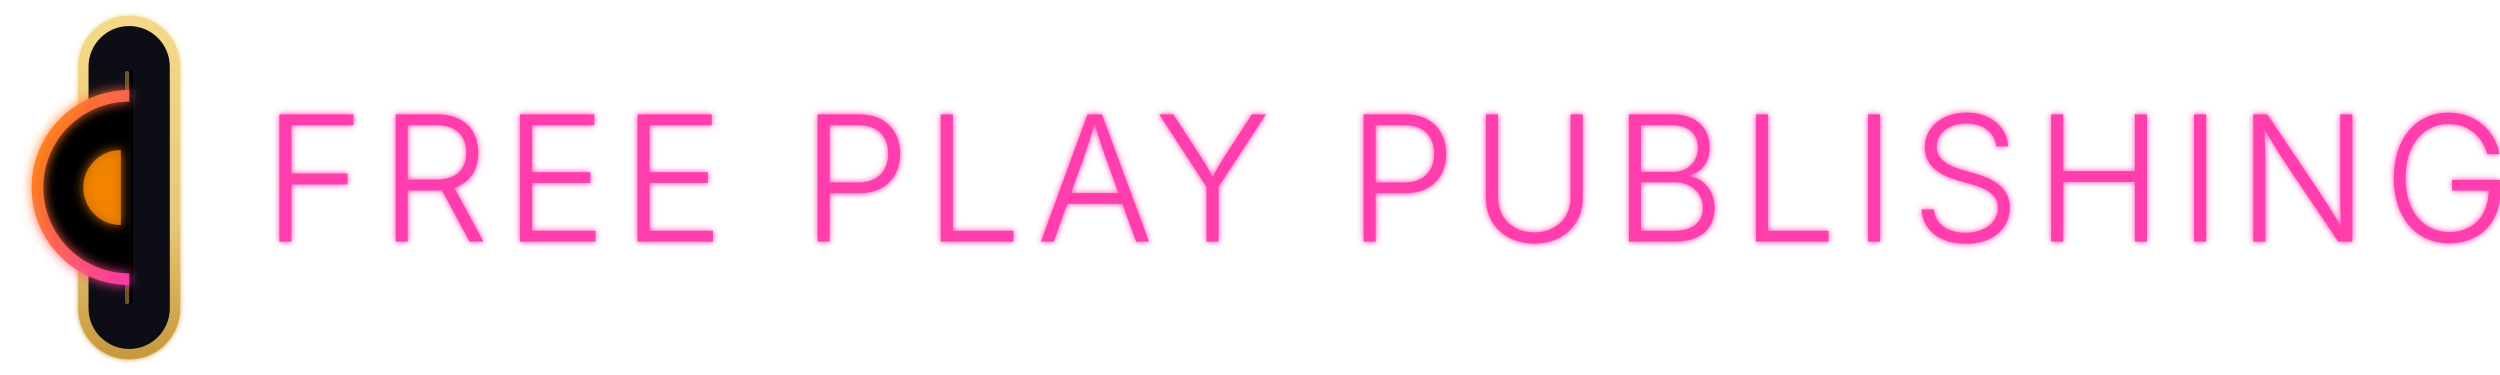
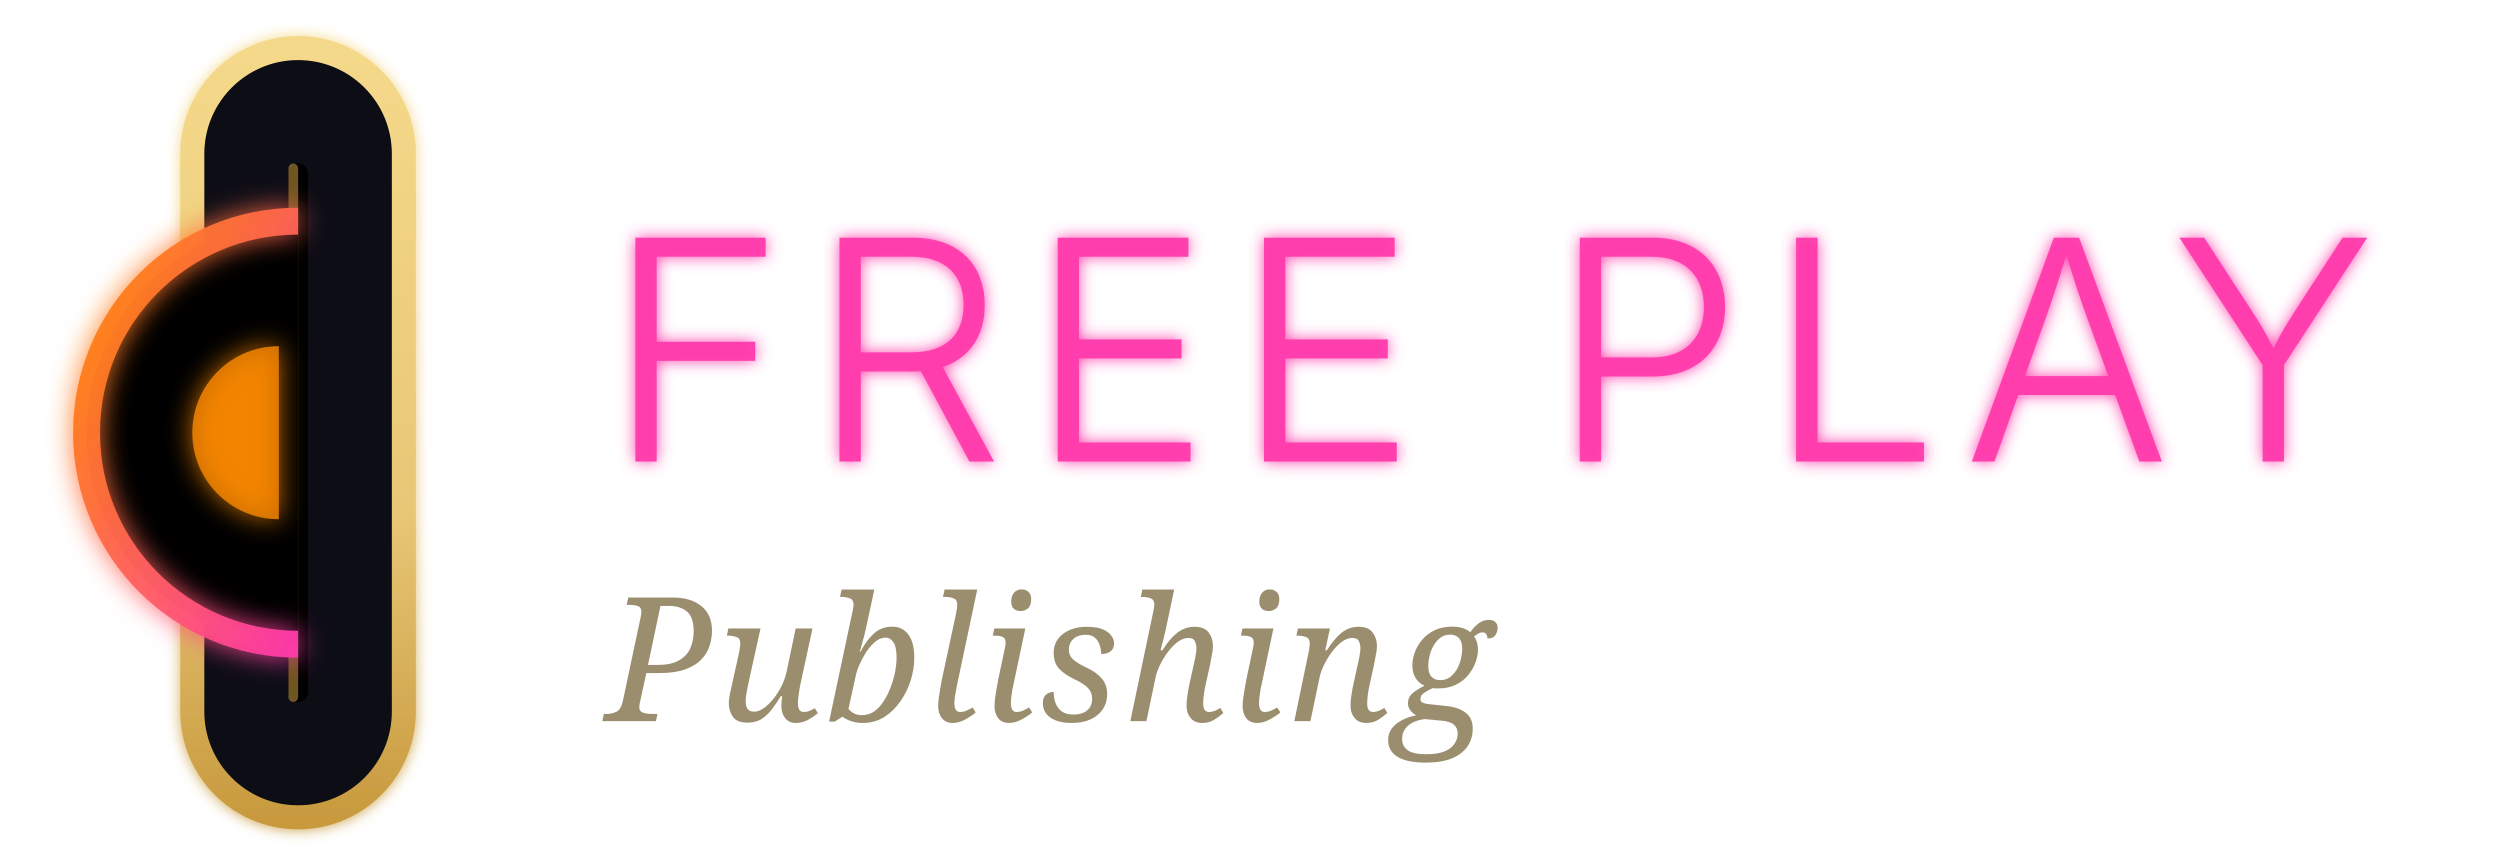
- <svg xmlns="http://www.w3.org/2000/svg" viewBox="50 5 600 90" role="img" aria-label="Free Play Publishing">
+ <svg xmlns="http://www.w3.org/2000/svg" viewBox="50 5 260 90" role="img" aria-label="Free Play Publishing">
  <defs>
    <linearGradient id="fp-coin" x1="0%" y1="0%" x2="100%" y2="100%">
      <stop offset="0%" stop-color="#ff8a00" />
      <stop offset="100%" stop-color="#ff3cac" />
    </linearGradient>
    <linearGradient id="fp-slot" x1="0%" y1="0%" x2="0%" y2="100%">
      <stop offset="0%" stop-color="#f5d98a" />
      <stop offset="60%" stop-color="#e8c777" />
      <stop offset="100%" stop-color="#c89a3e" />
    </linearGradient>
    <filter id="fp-glow" x="-50%" y="-50%" width="200%" height="200%">
      <feGaussianBlur stdDeviation="1.4" result="b" />
      <feMerge>
        <feMergeNode in="b" />
        <feMergeNode in="SourceGraphic" />
      </feMerge>
    </filter>
    <filter id="fp-slot-glow" x="-50%" y="-50%" width="200%" height="200%">
      <feGaussianBlur stdDeviation="0.7" result="b" />
      <feMerge>
        <feMergeNode in="b" />
        <feMergeNode in="SourceGraphic" />
      </feMerge>
    </filter>
    <filter id="fp-text-glow" x="-10%" y="-50%" width="120%" height="200%">
      <feGaussianBlur stdDeviation="0.8" result="b" />
      <feMerge>
        <feMergeNode in="b" />
        <feMergeNode in="SourceGraphic" />
      </feMerge>
    </filter>
  </defs>
  <g filter="url(#fp-slot-glow)">
    <rect x="70" y="10" width="22" height="80" rx="11" fill="#0a0a14" stroke="url(#fp-slot)" stroke-width="2.5" />
    <rect x="80" y="22" width="2" height="56" rx="1" fill="#000" />
    <rect x="80" y="22" width="1" height="56" rx="0.5" fill="#c89a3e" opacity="0.55" />
  </g>
  <path d="M 81,28 A 22,22 0 1,0 81,72 L 81,28 Z" fill="#000" />
  <g filter="url(#fp-glow)">
    <path d="M 81,28 A 22,22 0 1,0 81,72 A 17,17 0 1,1 81,28 Z" fill="none" stroke="url(#fp-coin)" stroke-width="2.8" opacity="0.95" />
    <path d="M 79,41 A 9,9 0 1,0 79,59 Z" fill="#ff8a00" opacity="0.78" />
  </g>
  <g filter="url(#fp-text-glow)" font-family="'Inter','Helvetica Neue','Segoe UI',Arial,sans-serif">
-     <text x="113" y="63" font-size="42" font-weight="300" letter-spacing="3.2" fill="#ff3cac" opacity="0.95">FREE PLAY PUBLISHING</text>
+     <text x="113" y="53" font-size="32" font-weight="300" letter-spacing="2.4" fill="#ff3cac" opacity="0.95">FREE PLAY</text>
  </g>
+   <text x="113" y="80" font-family="'Lora','Georgia',serif" font-style="italic" font-size="18" letter-spacing="0.4" fill="#9a8e6e">Publishing</text>
</svg>
